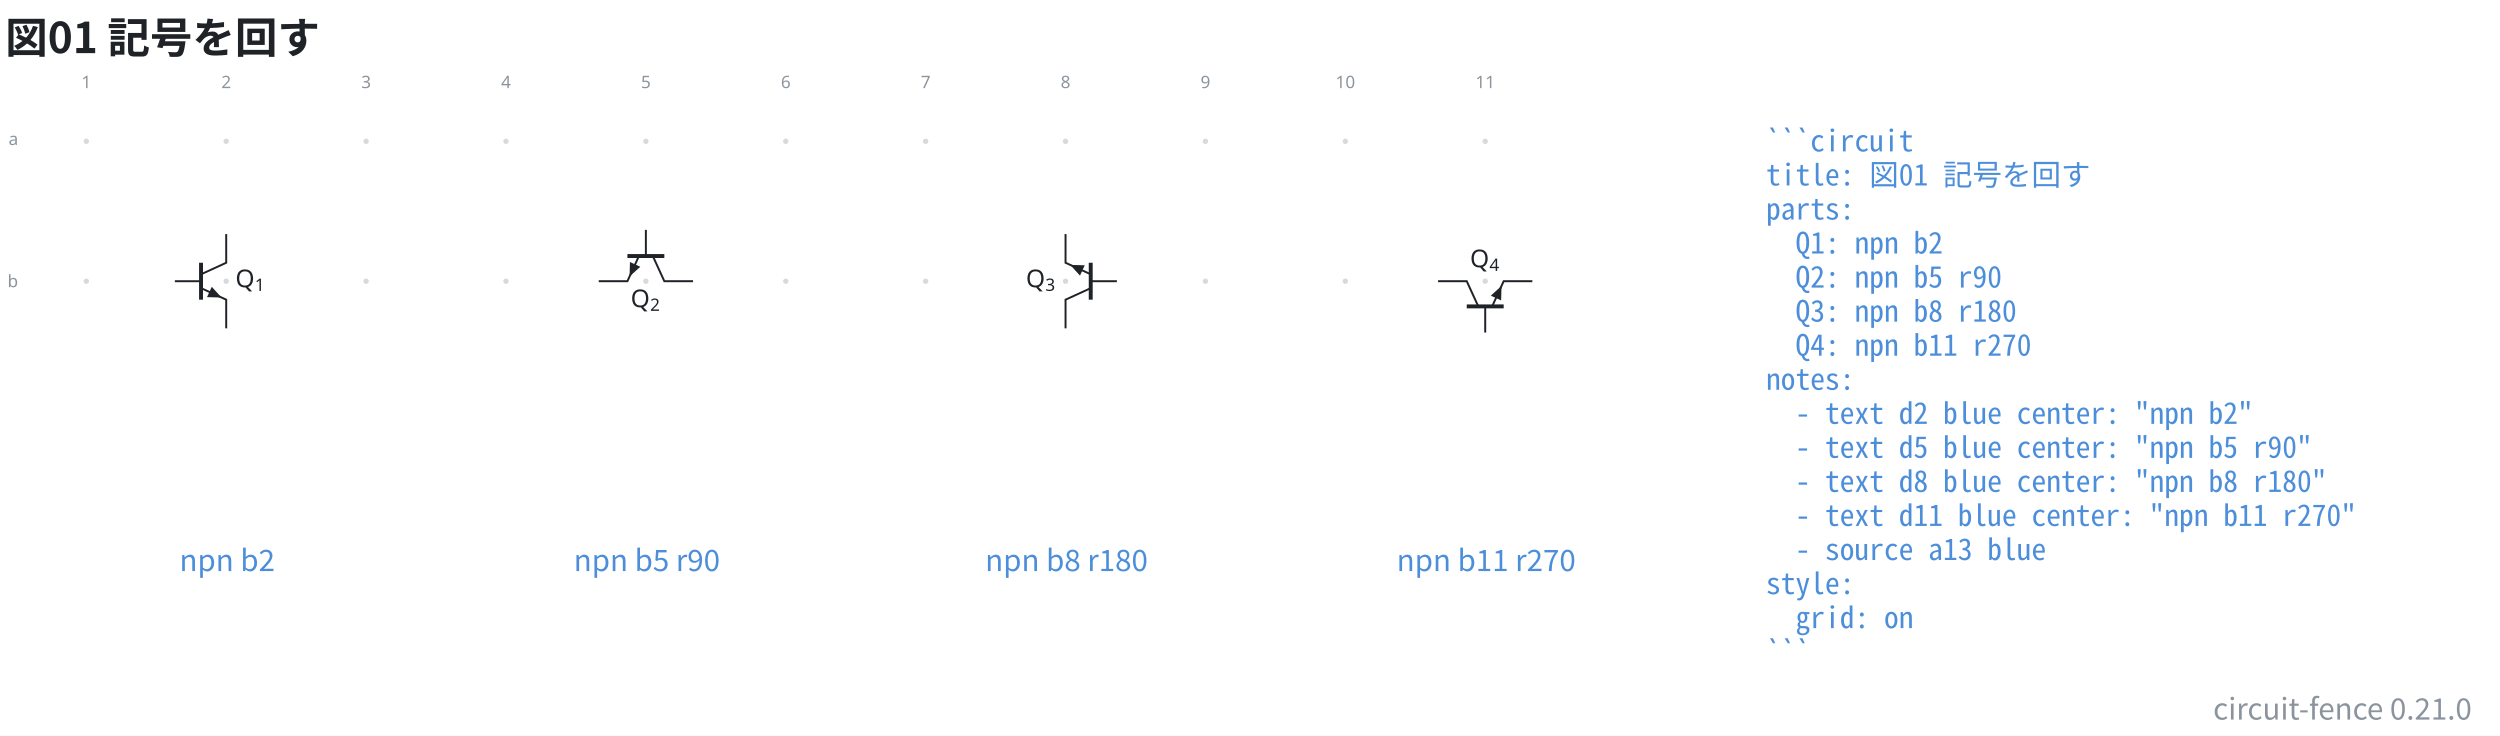
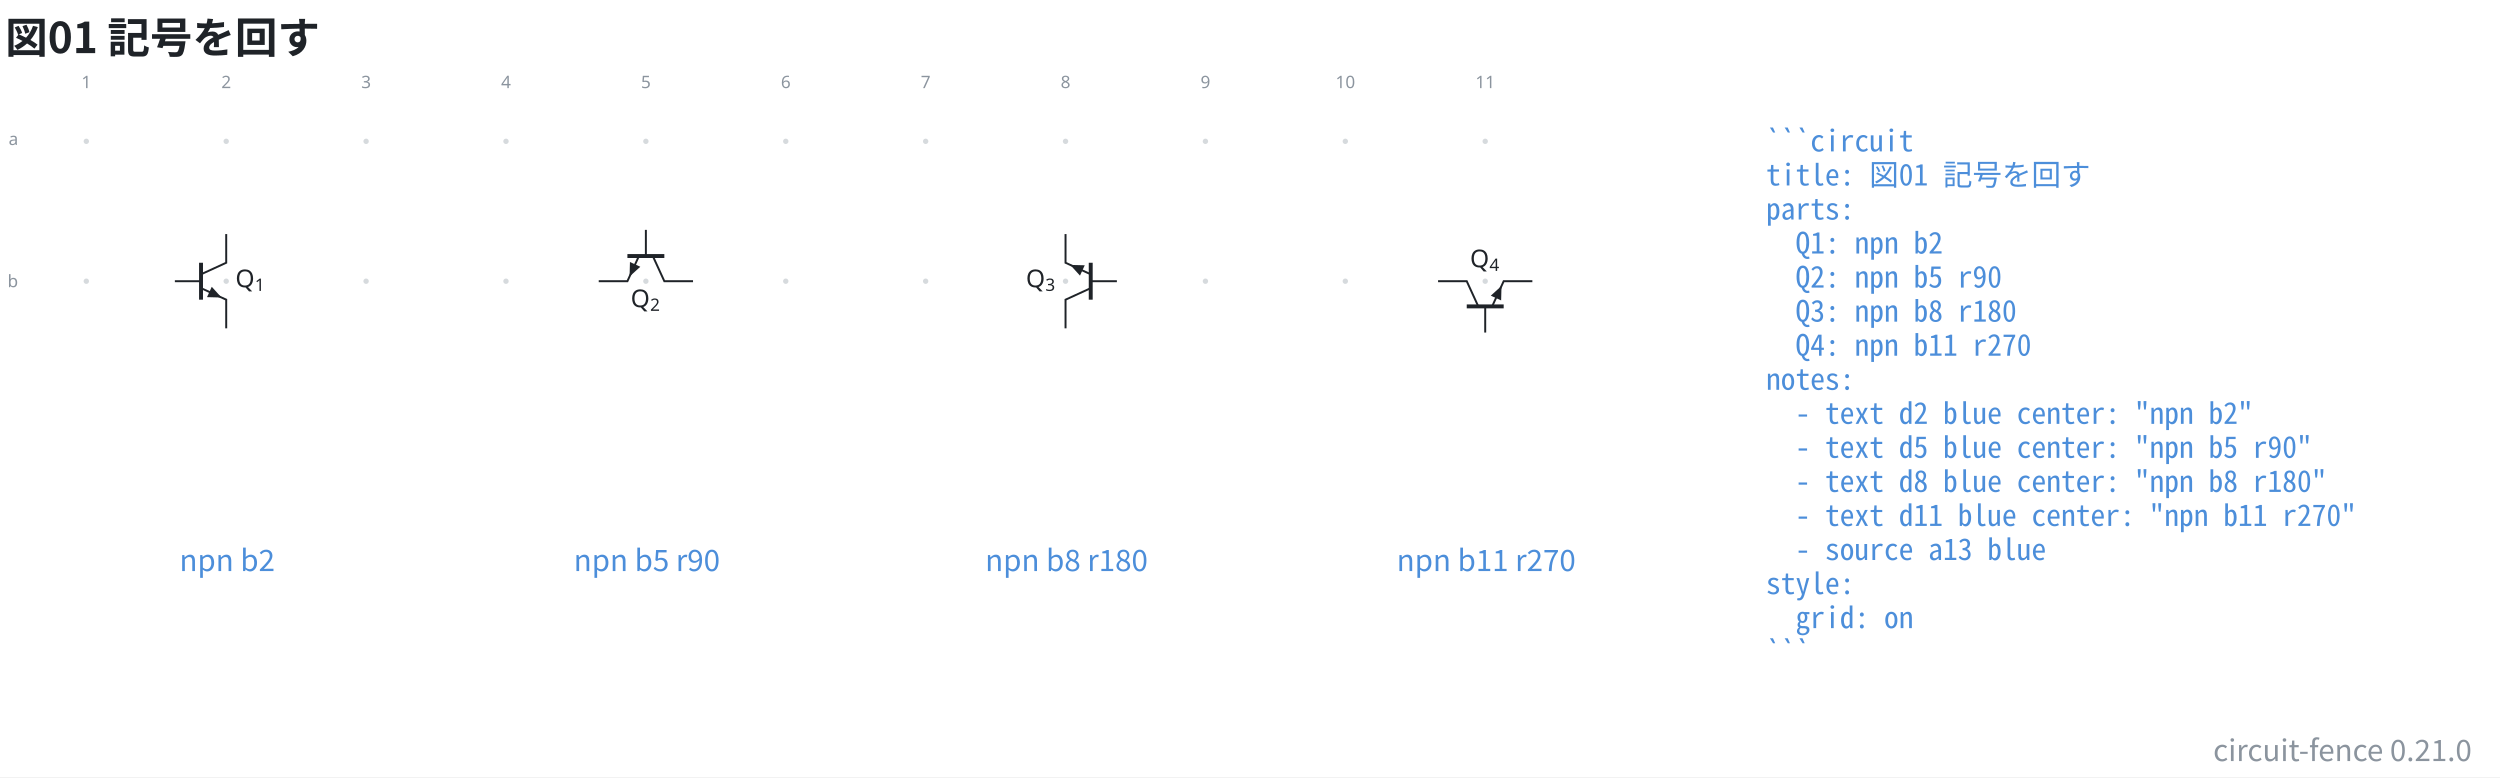
- <svg xmlns="http://www.w3.org/2000/svg" data-figure-paper="#ffffff" data-circuit-fence="0.21.0" fill="#1f2328" width="1355.965" height="399.021" viewBox="-72 -72 1016.974 299.266">
-   <rect x="-72" y="-72" width="1016.974" height="299.266" fill="#ffffff" />
+ <svg xmlns="http://www.w3.org/2000/svg" data-figure-paper="#ffffff" data-circuit-fence="0.21.0" fill="#1f2328" width="1355.965" height="421.518" viewBox="-72 -72 1016.974 316.138">
+   <rect x="-72" y="-72" width="1016.974" height="316.138" fill="#ffffff" />
  <g stroke="#1f2328" stroke-miterlimit="10" stroke-width=".8">
    <path fill="#8b949e" fill-opacity=".35" stroke="none" stroke-opacity=".35" d="M-35.787-14.511a1.1 1.1 0 1 0-2.2 0 1.1 1.1 0 0 0 2.2 0M-35.787 42.394a1.1 1.1 0 1 0-2.2 0 1.1 1.1 0 0 0 2.2 0M21.118-14.511a1.1 1.1 0 1 0-2.2 0 1.1 1.1 0 0 0 2.2 0M21.118 42.394a1.1 1.1 0 1 0-2.2 0 1.1 1.1 0 0 0 2.2 0M78.024-14.511a1.1 1.1 0 1 0-2.2 0 1.1 1.1 0 0 0 2.2 0M78.024 42.394a1.1 1.1 0 1 0-2.2 0 1.1 1.1 0 0 0 2.2 0M134.93-14.511a1.1 1.1 0 1 0-2.2 0 1.1 1.1 0 0 0 2.2 0M134.93 42.394a1.1 1.1 0 1 0-2.2 0 1.1 1.1 0 0 0 2.2 0M191.835-14.511a1.1 1.1 0 1 0-2.2 0 1.1 1.1 0 0 0 2.2 0M191.835 42.394a1.1 1.1 0 1 0-2.2 0 1.1 1.1 0 0 0 2.2 0M248.74-14.511a1.1 1.1 0 1 0-2.2 0 1.1 1.1 0 0 0 2.2 0M248.74 42.394a1.1 1.1 0 1 0-2.2 0 1.1 1.1 0 0 0 2.2 0M305.646-14.511a1.1 1.1 0 1 0-2.2 0 1.1 1.1 0 0 0 2.2 0M305.646 42.394a1.1 1.1 0 1 0-2.2 0 1.1 1.1 0 0 0 2.2 0M362.551-14.511a1.1 1.1 0 1 0-2.2 0 1.1 1.1 0 0 0 2.2 0M362.551 42.394a1.1 1.1 0 1 0-2.2 0 1.1 1.1 0 0 0 2.2 0M419.457-14.511a1.1 1.1 0 1 0-2.2 0 1.1 1.1 0 0 0 2.2 0M419.457 42.394a1.1 1.1 0 1 0-2.2 0 1.1 1.1 0 0 0 2.2 0M476.362-14.511a1.1 1.1 0 1 0-2.2 0 1.1 1.1 0 0 0 2.2 0M476.362 42.394a1.1 1.1 0 1 0-2.2 0 1.1 1.1 0 0 0 2.2 0M533.268-14.511a1.1 1.1 0 1 0-2.2 0 1.1 1.1 0 0 0 2.2 0M533.268 42.394a1.1 1.1 0 1 0-2.2 0 1.1 1.1 0 0 0 2.2 0m-1.1 0" />
    <g fill="#8b949e" stroke="#8b949e">
      <text x="-36.887" y="-14.511" fill="#8b949e" stroke="none" font-family="cmr7" font-size="7" transform="translate(-1.993 -21.645)">1</text>
    </g>
    <g fill="#8b949e" stroke="#8b949e">
      <text x="-36.887" y="-14.511" fill="#8b949e" stroke="none" font-family="cmr7" font-size="7" transform="translate(54.912 -21.645)">2</text>
    </g>
    <g fill="#8b949e" stroke="#8b949e">
      <text x="-36.887" y="-14.511" fill="#8b949e" stroke="none" font-family="cmr7" font-size="7" transform="translate(111.818 -21.645)">3</text>
    </g>
    <g fill="#8b949e" stroke="#8b949e">
      <text x="-36.887" y="-14.511" fill="#8b949e" stroke="none" font-family="cmr7" font-size="7" transform="translate(168.723 -21.645)">4</text>
    </g>
    <g fill="#8b949e" stroke="#8b949e">
      <text x="-36.887" y="-14.511" fill="#8b949e" stroke="none" font-family="cmr7" font-size="7" transform="translate(225.629 -21.645)">5</text>
    </g>
    <g fill="#8b949e" stroke="#8b949e">
      <text x="-36.887" y="-14.511" fill="#8b949e" stroke="none" font-family="cmr7" font-size="7" transform="translate(282.534 -21.645)">6</text>
    </g>
    <g fill="#8b949e" stroke="#8b949e">
      <text x="-36.887" y="-14.511" fill="#8b949e" stroke="none" font-family="cmr7" font-size="7" transform="translate(339.44 -21.645)">7</text>
    </g>
    <g fill="#8b949e" stroke="#8b949e">
      <text x="-36.887" y="-14.511" fill="#8b949e" stroke="none" font-family="cmr7" font-size="7" transform="translate(396.345 -21.645)">8</text>
    </g>
    <g fill="#8b949e" stroke="#8b949e">
      <text x="-36.887" y="-14.511" fill="#8b949e" stroke="none" font-family="cmr7" font-size="7" transform="translate(453.25 -21.645)">9</text>
    </g>
    <g fill="#8b949e" stroke="#8b949e">
      <text x="-36.887" y="-14.511" fill="#8b949e" stroke="none" font-family="cmr7" font-size="7" transform="translate(508.163 -21.645)">10</text>
    </g>
    <g fill="#8b949e" stroke="#8b949e">
      <text x="-36.887" y="-14.511" fill="#8b949e" stroke="none" font-family="cmr7" font-size="7" transform="translate(565.069 -21.645)">11</text>
    </g>
    <g fill="#8b949e" stroke="#8b949e">
      <text x="-36.887" y="-14.511" fill="#8b949e" stroke="none" font-family="cmr7" font-size="7" transform="translate(-31.62 1.507)">a</text>
    </g>
    <g fill="#8b949e" stroke="#8b949e">
      <text x="-36.887" y="-14.511" fill="#8b949e" stroke="none" font-family="cmr7" font-size="7" transform="translate(-32.05 59.336)">b</text>
    </g>
    <path fill="none" d="M20.018 23.215v11.668L9.775 39.578" />
    <path fill="none" stroke-width="1.6" d="M9.775 34.883v15.023" />
    <path fill="none" d="m9.775 45.211 10.243 4.695v11.667" />
    <path stroke="none" d="m13.175 46.77.965-2.105 3.964 4.363-5.893-.155Z" />
    <path fill="none" d="M9.775 42.394H-.868" />
    <g stroke="none">
      <text x="-36.887" y="-14.511" font-family="cmmi10" font-size="10" transform="translate(60.638 59.35)">Q</text>
      <text x="-28.982" y="-13.011" font-family="cmr7" font-size="7" transform="translate(60.638 59.35)">1</text>
    </g>
    <path fill="none" d="M209.914 42.394h-11.668l-4.695-10.243" />
    <path fill="none" stroke-width="1.6" d="M198.246 32.151h-15.023" />
    <path fill="none" d="m187.918 32.151-4.695 10.243h-11.667" />
    <path stroke="none" d="m186.36 35.551 2.104.965-4.363 3.964.155-5.893Z" />
    <path fill="none" d="M190.735 32.151V21.508" />
    <g stroke="none">
      <text x="-36.887" y="-14.511" font-family="cmmi10" font-size="10" transform="translate(221.426 67.472)">Q</text>
      <text x="-28.982" y="-13.011" font-family="cmr7" font-size="7" transform="translate(221.426 67.472)">2</text>
    </g>
    <path fill="none" d="M361.451 61.573V49.906l10.243-4.695" />
    <path fill="none" stroke-width="1.6" d="M371.694 49.906V34.883" />
    <path fill="none" d="m371.694 39.578-10.243-4.695V23.215" />
    <path stroke="none" d="m368.294 38.02-.964 2.103-3.965-4.363 5.894.155Z" />
    <path fill="none" d="M371.694 42.394h10.643" />
    <g stroke="none">
      <text x="-36.887" y="-14.511" font-family="cmmi10" font-size="10" transform="translate(382.214 59.35)">Q</text>
      <text x="-28.982" y="-13.011" font-family="cmr7" font-size="7" transform="translate(382.214 59.35)">3</text>
    </g>
    <path fill="none" d="M512.989 42.394h11.667l4.695 10.243" />
    <path fill="none" stroke-width="1.6" d="M524.656 52.637h15.023" />
    <path fill="none" d="m534.984 52.637 4.695-10.243h11.668" />
    <path stroke="none" d="m536.543 49.237-2.104-.964 4.363-3.965-.155 5.894Z" />
    <path fill="none" d="M532.168 52.637V63.28" />
    <g stroke="none">
      <text x="-36.887" y="-14.511" font-family="cmmi10" font-size="10" transform="translate(562.859 51.228)">Q</text>
      <text x="-28.982" y="-13.011" font-family="cmr7" font-size="7" transform="translate(562.859 51.228)">4</text>
    </g>
    <g>
      <text x="-36.887" y="-14.511" fill="#4c8eda" stroke="none" font-family="'Noto Sans CJK JP','Noto Sans JP','Hiragino Sans','Yu Gothic',sans-serif" font-size="12" transform="translate(57.305 174.816)" text-anchor="middle">npn b2</text>
    </g>
    <g>
      <text x="-36.887" y="-14.511" fill="#4c8eda" stroke="none" font-family="'Noto Sans CJK JP','Noto Sans JP','Hiragino Sans','Yu Gothic',sans-serif" font-size="12" transform="translate(228.022 174.816)" text-anchor="middle">npn b5 r90</text>
    </g>
    <g>
      <text x="-36.887" y="-14.511" fill="#4c8eda" stroke="none" font-family="'Noto Sans CJK JP','Noto Sans JP','Hiragino Sans','Yu Gothic',sans-serif" font-size="12" transform="translate(398.738 174.816)" text-anchor="middle">npn b8 r180</text>
    </g>
    <g>
      <text x="-36.887" y="-14.511" fill="#4c8eda" stroke="none" font-family="'Noto Sans CJK JP','Noto Sans JP','Hiragino Sans','Yu Gothic',sans-serif" font-size="12" transform="translate(569.455 174.816)" text-anchor="middle">npn b11 r270</text>
    </g>
    <g>
      <text x="-36.887" y="-14.511" fill="#4c8eda" stroke="none" font-family="'Noto Sans Mono CJK JP',ui-monospace,'SFMono-Regular',Consolas,'Liberation Mono',monospace" font-size="12" transform="translate(683.266 4.1)" xml:space="preserve">```circuit</text>
    </g>
    <g>
      <text x="-36.887" y="-14.511" fill="#4c8eda" stroke="none" font-family="'Noto Sans Mono CJK JP',ui-monospace,'SFMono-Regular',Consolas,'Liberation Mono',monospace" font-size="12" transform="translate(683.266 17.956)" xml:space="preserve">title: 図01 記号を回す</text>
    </g>
    <g>
      <text x="-36.887" y="-14.511" fill="#4c8eda" stroke="none" font-family="'Noto Sans Mono CJK JP',ui-monospace,'SFMono-Regular',Consolas,'Liberation Mono',monospace" font-size="12" transform="translate(683.266 31.813)" xml:space="preserve">parts:</text>
    </g>
    <g>
      <text x="-36.887" y="-14.511" fill="#4c8eda" stroke="none" font-family="'Noto Sans Mono CJK JP',ui-monospace,'SFMono-Regular',Consolas,'Liberation Mono',monospace" font-size="12" transform="translate(683.266 45.641)" xml:space="preserve">  Q1: npn b2</text>
    </g>
    <g>
      <text x="-36.887" y="-14.511" fill="#4c8eda" stroke="none" font-family="'Noto Sans Mono CJK JP',ui-monospace,'SFMono-Regular',Consolas,'Liberation Mono',monospace" font-size="12" transform="translate(683.266 59.498)" xml:space="preserve">  Q2: npn b5 r90</text>
    </g>
    <g>
      <text x="-36.887" y="-14.511" fill="#4c8eda" stroke="none" font-family="'Noto Sans Mono CJK JP',ui-monospace,'SFMono-Regular',Consolas,'Liberation Mono',monospace" font-size="12" transform="translate(683.266 73.354)" xml:space="preserve">  Q3: npn b8 r180</text>
    </g>
    <g>
      <text x="-36.887" y="-14.511" fill="#4c8eda" stroke="none" font-family="'Noto Sans Mono CJK JP',ui-monospace,'SFMono-Regular',Consolas,'Liberation Mono',monospace" font-size="12" transform="translate(683.266 87.21)" xml:space="preserve">  Q4: npn b11 r270</text>
    </g>
    <g>
      <text x="-36.887" y="-14.511" fill="#4c8eda" stroke="none" font-family="'Noto Sans Mono CJK JP',ui-monospace,'SFMono-Regular',Consolas,'Liberation Mono',monospace" font-size="12" transform="translate(683.266 101.067)" xml:space="preserve">notes:</text>
    </g>
    <g>
      <text x="-36.887" y="-14.511" fill="#4c8eda" stroke="none" font-family="'Noto Sans Mono CJK JP',ui-monospace,'SFMono-Regular',Consolas,'Liberation Mono',monospace" font-size="12" transform="translate(683.266 114.924)" xml:space="preserve">  - text d2 blue center: "npn b2"</text>
    </g>
    <g>
      <text x="-36.887" y="-14.511" fill="#4c8eda" stroke="none" font-family="'Noto Sans Mono CJK JP',ui-monospace,'SFMono-Regular',Consolas,'Liberation Mono',monospace" font-size="12" transform="translate(683.266 128.751)" xml:space="preserve">  - text d5 blue center: "npn b5 r90"</text>
    </g>
    <g>
      <text x="-36.887" y="-14.511" fill="#4c8eda" stroke="none" font-family="'Noto Sans Mono CJK JP',ui-monospace,'SFMono-Regular',Consolas,'Liberation Mono',monospace" font-size="12" transform="translate(683.266 142.608)" xml:space="preserve">  - text d8 blue center: "npn b8 r180"</text>
    </g>
    <g>
      <text x="-36.887" y="-14.511" fill="#4c8eda" stroke="none" font-family="'Noto Sans Mono CJK JP',ui-monospace,'SFMono-Regular',Consolas,'Liberation Mono',monospace" font-size="12" transform="translate(683.266 156.464)" xml:space="preserve">  - text d11 blue center: "npn b11 r270"</text>
    </g>
    <g>
      <text x="-36.887" y="-14.511" fill="#4c8eda" stroke="none" font-family="'Noto Sans Mono CJK JP',ui-monospace,'SFMono-Regular',Consolas,'Liberation Mono',monospace" font-size="12" transform="translate(683.266 170.32)" xml:space="preserve">  - source a13 blue</text>
    </g>
    <g>
      <text x="-36.887" y="-14.511" fill="#4c8eda" stroke="none" font-family="'Noto Sans Mono CJK JP',ui-monospace,'SFMono-Regular',Consolas,'Liberation Mono',monospace" font-size="12" transform="translate(683.266 184.177)" xml:space="preserve">style:</text>
    </g>
    <g>
      <text x="-36.887" y="-14.511" fill="#4c8eda" stroke="none" font-family="'Noto Sans Mono CJK JP',ui-monospace,'SFMono-Regular',Consolas,'Liberation Mono',monospace" font-size="12" transform="translate(683.266 198.034)" xml:space="preserve">  grid: on</text>
    </g>
    <g>
      <text x="-36.887" y="-14.511" fill="#4c8eda" stroke="none" font-family="'Noto Sans Mono CJK JP',ui-monospace,'SFMono-Regular',Consolas,'Liberation Mono',monospace" font-size="12" transform="translate(683.266 211.862)" xml:space="preserve">```</text>
    </g>
    <g>
      <text x="-36.887" y="-14.511" fill="#1f2328" stroke="none" font-family="'Noto Sans CJK JP','Noto Sans JP','Hiragino Sans','Yu Gothic',sans-serif" font-size="17.28" transform="translate(-32.983 -35.889)" font-weight="bold">図01 記号を回す</text>
    </g>
    <g>
-       <text x="-36.887" y="-14.511" fill="#8b949e" stroke="none" font-family="'Noto Sans CJK JP','Noto Sans JP','Hiragino Sans','Yu Gothic',sans-serif" font-size="12" transform="translate(970.383 235.234)" text-anchor="end">circuit-fence 0.21.0</text>
+       <text x="-36.887" y="-14.511" fill="#8b949e" stroke="none" font-family="'Noto Sans CJK JP','Noto Sans JP','Hiragino Sans','Yu Gothic',sans-serif" font-size="12" transform="translate(970.383 252.107)" text-anchor="end">circuit-fence 0.21.0</text>
    </g>
  </g>
</svg>
